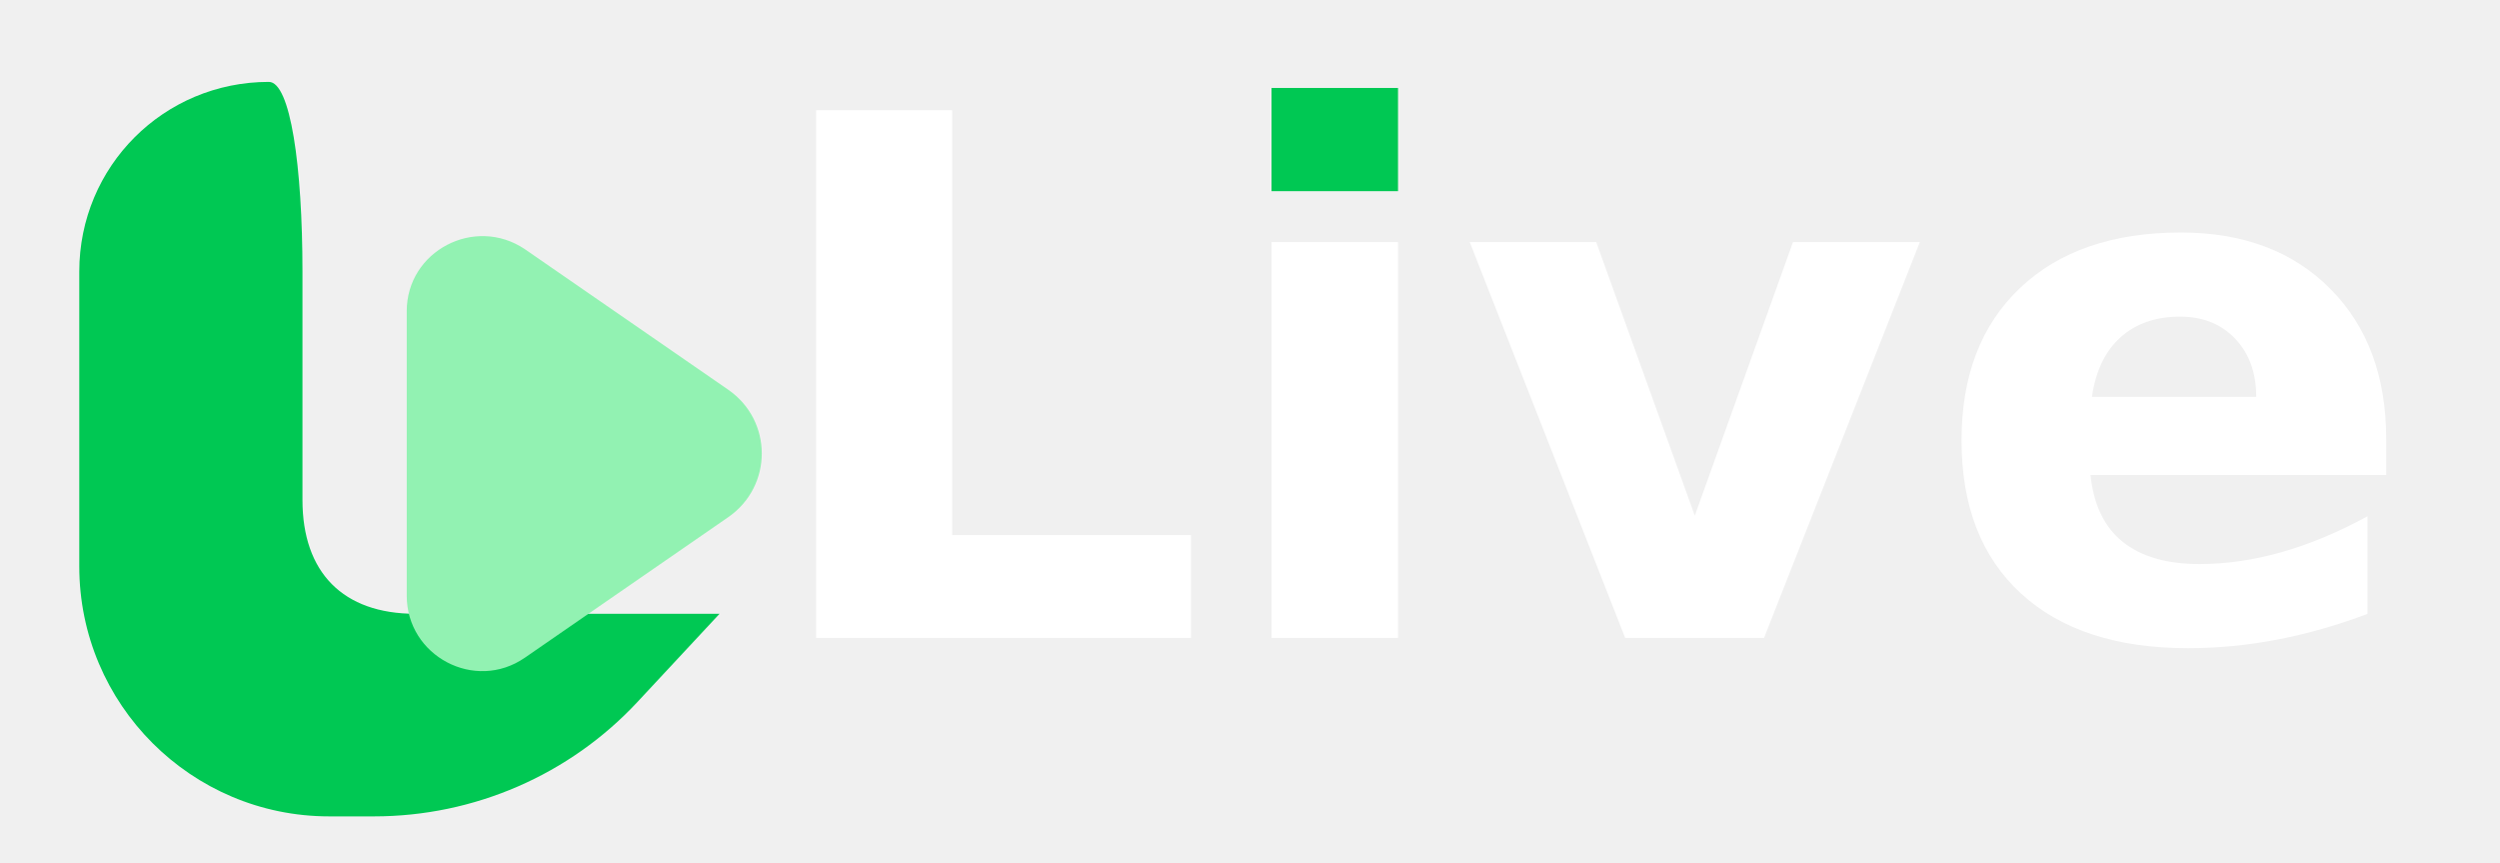
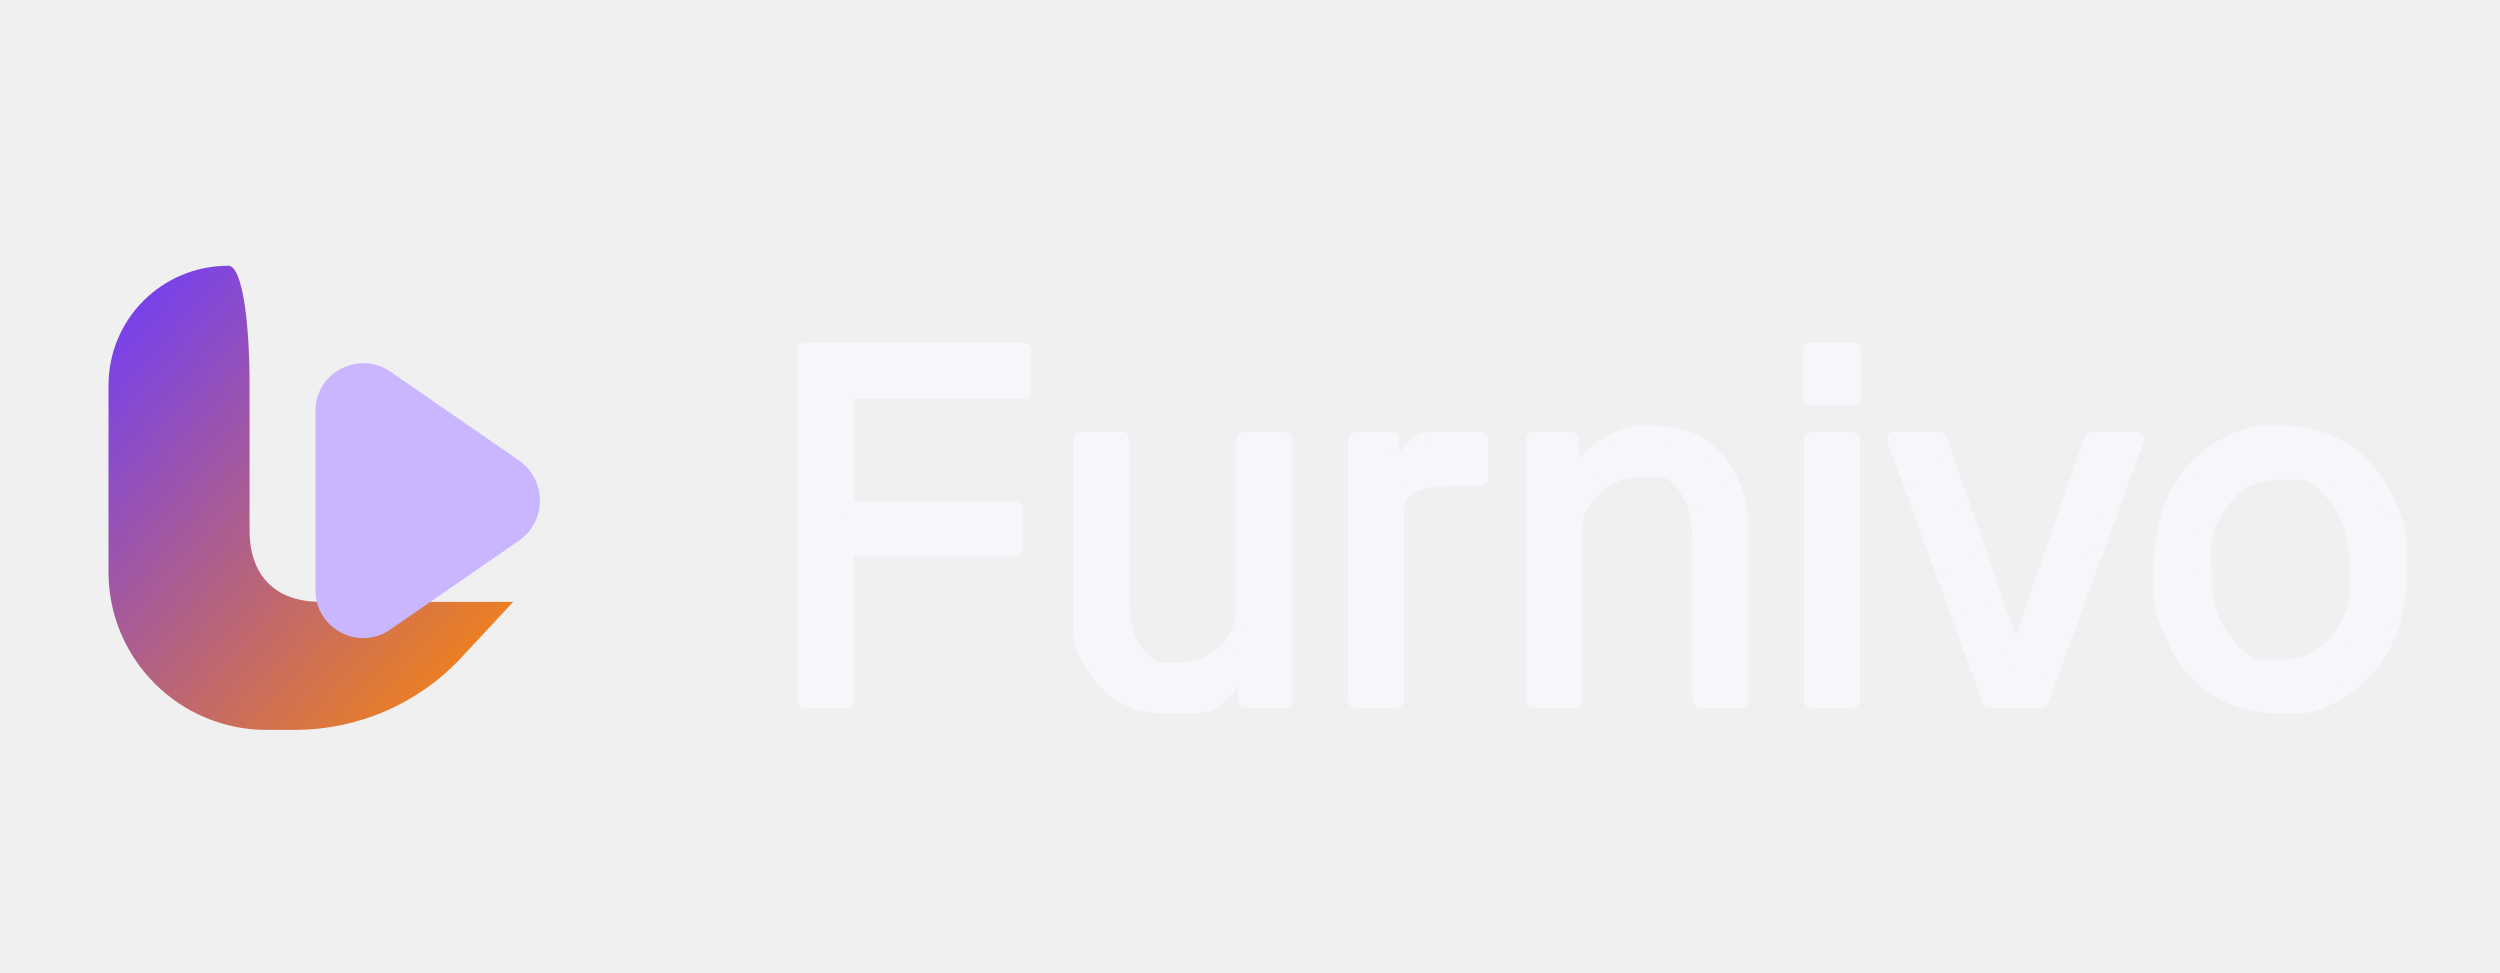
- <svg xmlns="http://www.w3.org/2000/svg" viewBox="0 0 290 100" role="img" aria-labelledby="title">
-   <path d="M31.2 9.5c-12.2 0-22 9.8-22 22v34.2c0 16 13 29 29 29h5.2c11.6 0 22.7-4.8 30.6-13.3l9.5-10.2H48.2c-8.4 0-13.1-4.8-13.1-13.2V31.5c0-12.2-1.4-22-3.9-22Z" fill="#00C853" />
-   <path d="M47.2 36.1c0-7 7.9-11.1 13.7-7.2l23.6 16.3c5.2 3.6 5.2 11.2 0 14.8L60.9 76.3c-5.8 4-13.7-.2-13.7-7.2V36.1Z" fill="#92F2B2" />
-   <g transform="translate(-18 0)" fill="#FFFFFF">
-     <path d="M112.708 12.787h15.785v49.282h27.716V74h-43.501z" />
-     <path d="M165.557 28.08h14.678V74h-14.678z" />
-     <path d="M188.558 28.08h14.678l11.439 31.734 11.398-31.734h14.719L222.711 74h-16.113z" />
-     <path d="M294.912 50.917v4.182h-34.317q.533 5.166 3.731 7.749t8.938 2.583q4.633 0 9.492-1.374t9.984-4.162v11.316q-5.207 1.968-10.414 2.973t-10.414 1.005q-12.464 0-19.373-6.335t-6.909-17.774q0-11.234 6.786-17.671t18.676-6.437q10.824 0 17.322 6.519t6.498 17.426Zm-15.088-4.879q0-4.182-2.44-6.745t-6.376-2.563q-4.264 0-6.929 2.399t-3.321 6.909z" />
+ <svg xmlns="http://www.w3.org/2000/svg" viewBox="0 0 257 100" role="img" aria-labelledby="title">
+   <defs>
+     <linearGradient id="furnivo-mark-gradient" x1="0" y1="0" x2="1" y2="1">
+       <stop offset="0" stop-color="#6C3BFF" />
+       <stop offset="1" stop-color="#FF8A00" />
+     </linearGradient>
+   </defs>
+   <g transform="translate(6 22) scale(0.56)">
+     <path d="M31.2 9.5c-12.2 0-22 9.8-22 22v34.2c0 16 13 29 29 29h5.2c11.6 0 22.7-4.8 30.6-13.3l9.5-10.2H48.2c-8.4 0-13.1-4.8-13.1-13.2V31.5c0-12.2-1.4-22-3.9-22Z" fill="url(#furnivo-mark-gradient)" />
+     <path d="M47.2 36.1c0-7 7.9-11.1 13.7-7.2l23.6 16.3c5.2 3.6 5.2 11.2 0 14.8L60.9 76.3c-5.8 4-13.7-.2-13.7-7.2V36.1Z" fill="#C9B6FF" />
  </g>
-   <path d="M147.557 10.204h14.678v11.972h-14.678z" fill="#00C853" />
+   <path d="M82.66 72.00L82.66 36.00L105.28 36.00L105.28 40.26L87.03 40.26L87.03 52.33L104.37 52.33L104.37 56.48L87.03 56.48L87.03 72.00ZM119.89 72.61C117.22 72.61 115.09 71.70 113.48 69.90C111.87 68.09 111.07 66.39 111.07 64.80C111.07 63.21 111.07 62.42 111.07 62.42L111.07 45.13L115.33 45.13L115.33 61.25C115.33 63.85 115.80 65.77 116.73 67.01C117.65 68.24 118.60 68.86 119.56 68.86C120.53 68.86 121.01 68.86 121.01 68.86C123.14 68.86 124.81 68.17 126.03 66.80C127.25 65.43 127.85 64.15 127.85 62.95C127.85 61.75 127.85 61.15 127.85 61.15L127.85 45.13L132.11 45.13L132.11 72.00L128.06 72.00L128.06 67.64C126.57 70.95 124.84 72.61 122.86 72.61C120.88 72.61 119.89 72.61 119.89 72.61ZM139.33 72.00L139.33 45.13L143.08 45.13L143.23 50.10C144.14 46.78 145.44 45.13 147.11 45.13C148.78 45.13 149.62 45.13 149.62 45.13L152.26 45.13L152.26 49.18L149.67 49.18C145.61 49.18 143.59 50.28 143.59 52.48C143.59 54.68 143.59 55.77 143.59 55.77L143.59 72.00ZM157.64 72.00L157.64 45.13L161.55 45.13L161.65 49.94C162.36 48.08 163.45 46.72 164.92 45.84C166.39 44.96 167.59 44.52 168.52 44.52C169.45 44.52 169.91 44.52 169.91 44.52C171.98 44.52 173.67 44.97 175.01 45.89C176.35 46.80 177.34 48.03 178.00 49.56C178.66 51.10 178.99 52.34 178.99 53.29C178.99 54.24 178.99 54.71 178.99 54.71L178.99 72.00L174.73 72.00L174.73 55.93C174.73 53.43 174.28 51.52 173.39 50.22C172.49 48.92 171.54 48.27 170.52 48.27C169.51 48.27 169.00 48.27 169.00 48.27C166.94 48.27 165.24 48.92 163.91 50.22C162.57 51.52 161.90 52.80 161.90 54.05C161.90 55.30 161.90 55.93 161.90 55.93L161.90 72.00ZM186.20 72.00L186.20 45.13L190.46 45.13L190.46 72.00ZM186.10 40.92L186.10 35.95L190.56 35.95L190.56 40.92ZM204.52 72.00L194.73 45.13L199.40 45.13L207.21 67.64L215.02 45.13L219.68 45.13L209.89 72.00ZM234.45 72.61C231.98 72.61 229.82 72.03 227.96 70.88C226.10 69.74 224.66 68.10 223.65 65.99C222.63 63.88 222.13 62.11 222.13 60.69C222.13 59.27 222.13 58.56 222.13 58.56C222.13 55.69 222.63 53.21 223.65 51.11C224.66 49.01 226.10 47.39 227.96 46.24C229.82 45.09 231.36 44.52 232.60 44.52C233.83 44.52 234.45 44.52 234.45 44.52C236.92 44.52 239.07 45.09 240.91 46.24C242.75 47.39 244.18 49.01 245.20 51.11C246.21 53.21 246.72 54.97 246.72 56.41C246.72 57.85 246.72 58.56 246.72 58.56C246.72 61.40 246.21 63.88 245.20 65.99C244.18 68.10 242.75 69.74 240.91 70.88C239.07 72.03 237.53 72.61 236.30 72.61C235.06 72.61 234.45 72.61 234.45 72.61ZM234.45 68.55C236.92 68.55 238.83 67.66 240.20 65.89C241.57 64.12 242.26 62.45 242.26 60.90C242.26 59.34 242.26 58.56 242.26 58.56C242.26 55.45 241.57 53.01 240.20 51.24C238.83 49.46 237.53 48.57 236.30 48.57C235.06 48.57 234.45 48.57 234.45 48.57C231.98 48.57 230.05 49.46 228.67 51.24C227.28 53.01 226.59 54.68 226.59 56.23C226.59 57.79 226.59 58.56 226.59 58.56C226.59 61.67 227.28 64.12 228.67 65.89C230.05 67.66 231.36 68.55 232.60 68.55C233.83 68.55 234.45 68.55 234.45 68.55Z" fill="#F5F7FA" stroke="#F5F7FA" stroke-width="1.5" stroke-linejoin="round" stroke-linecap="round" />
</svg>
